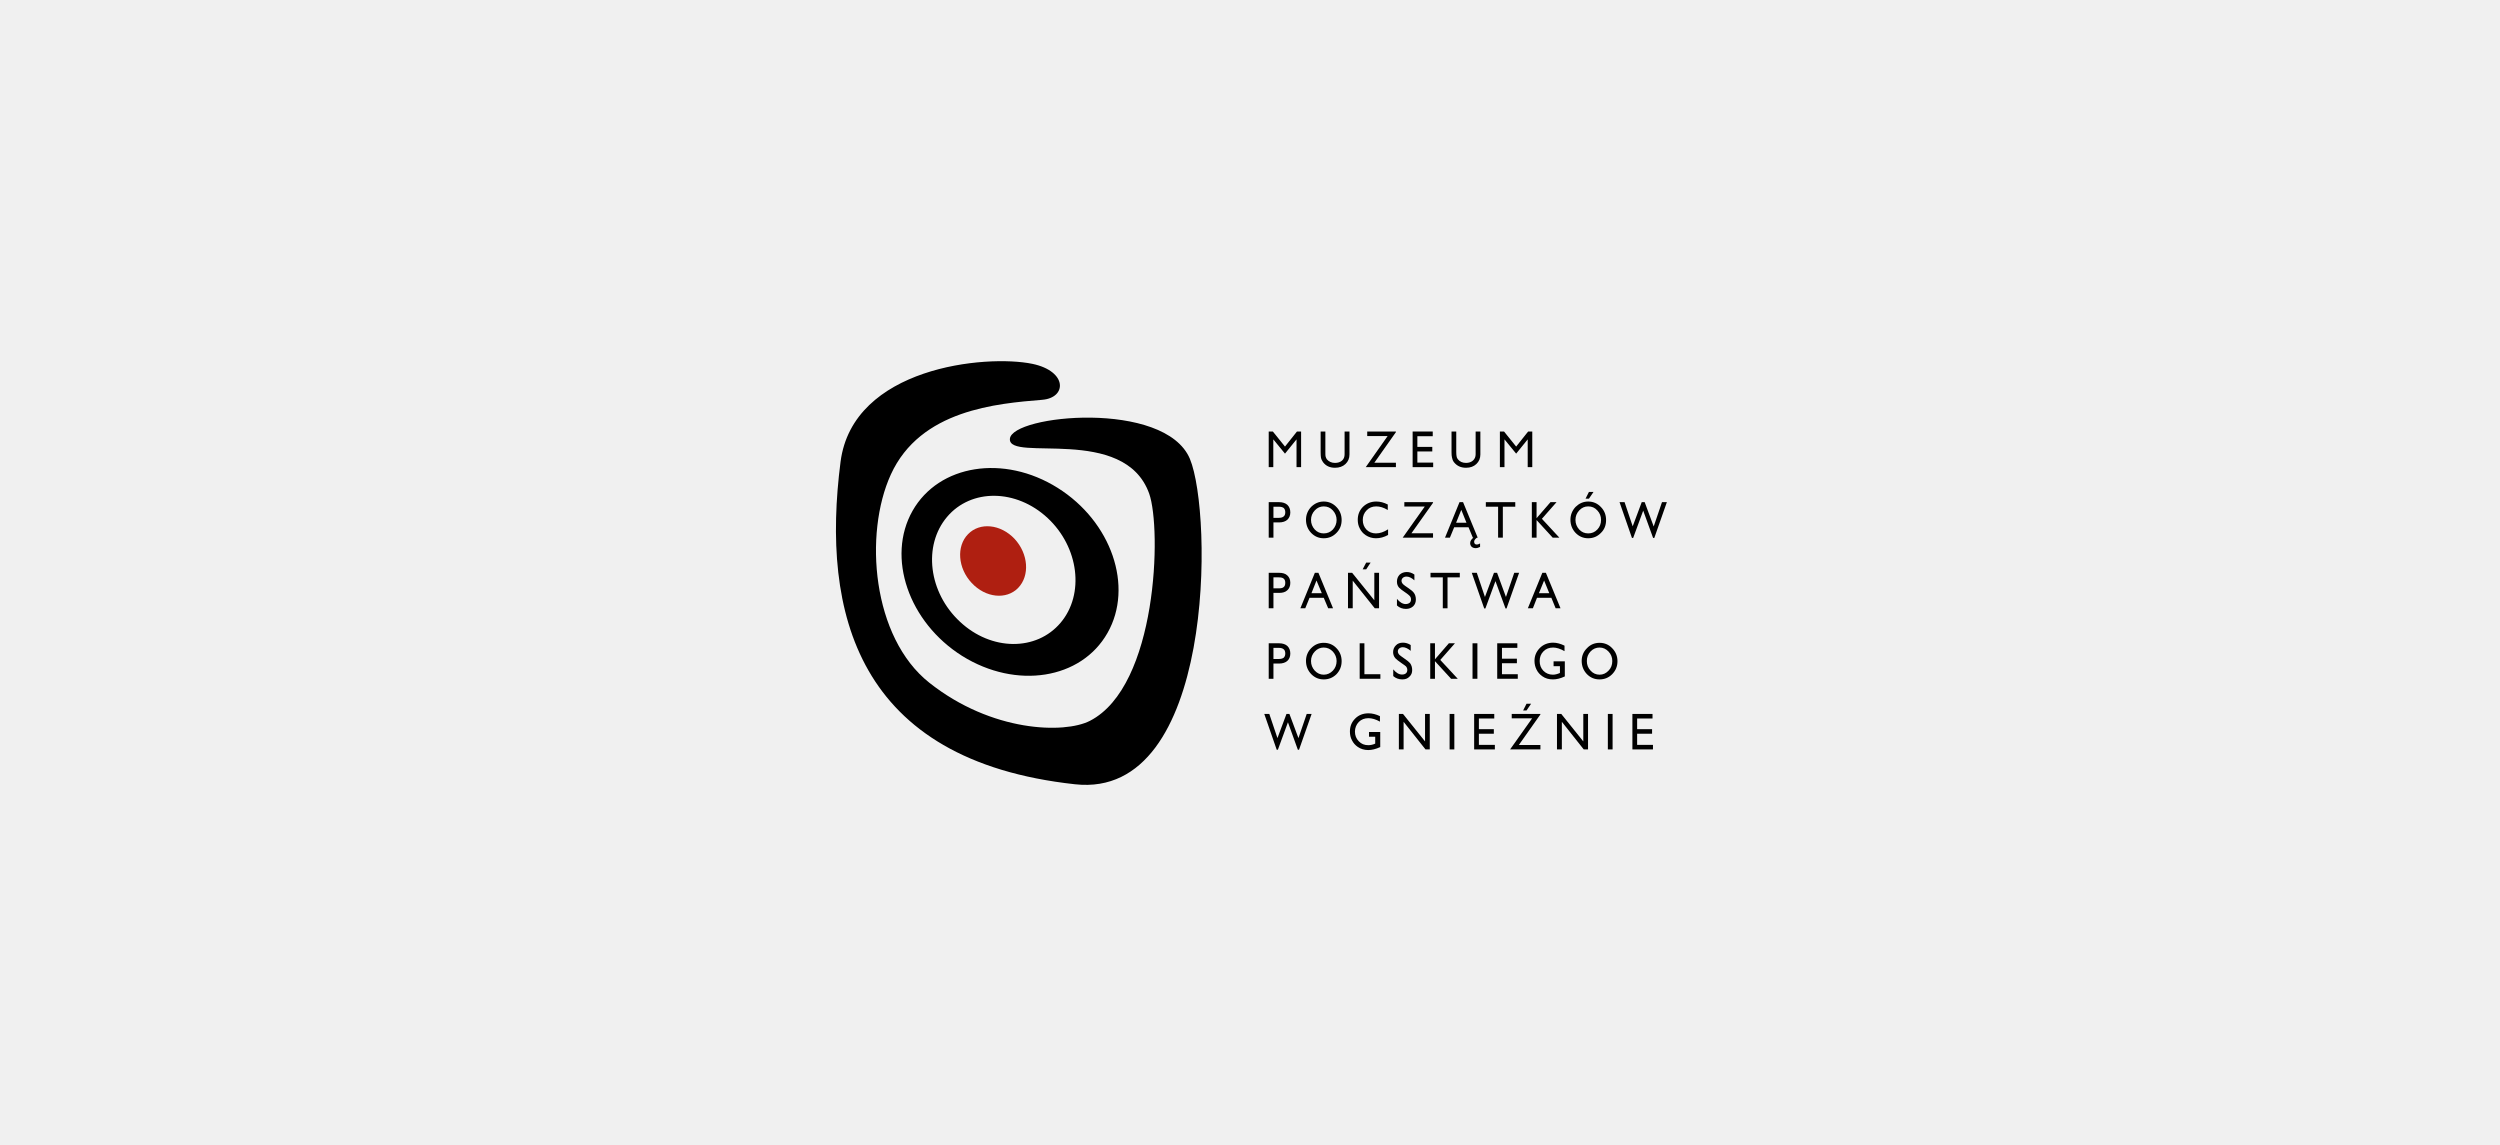
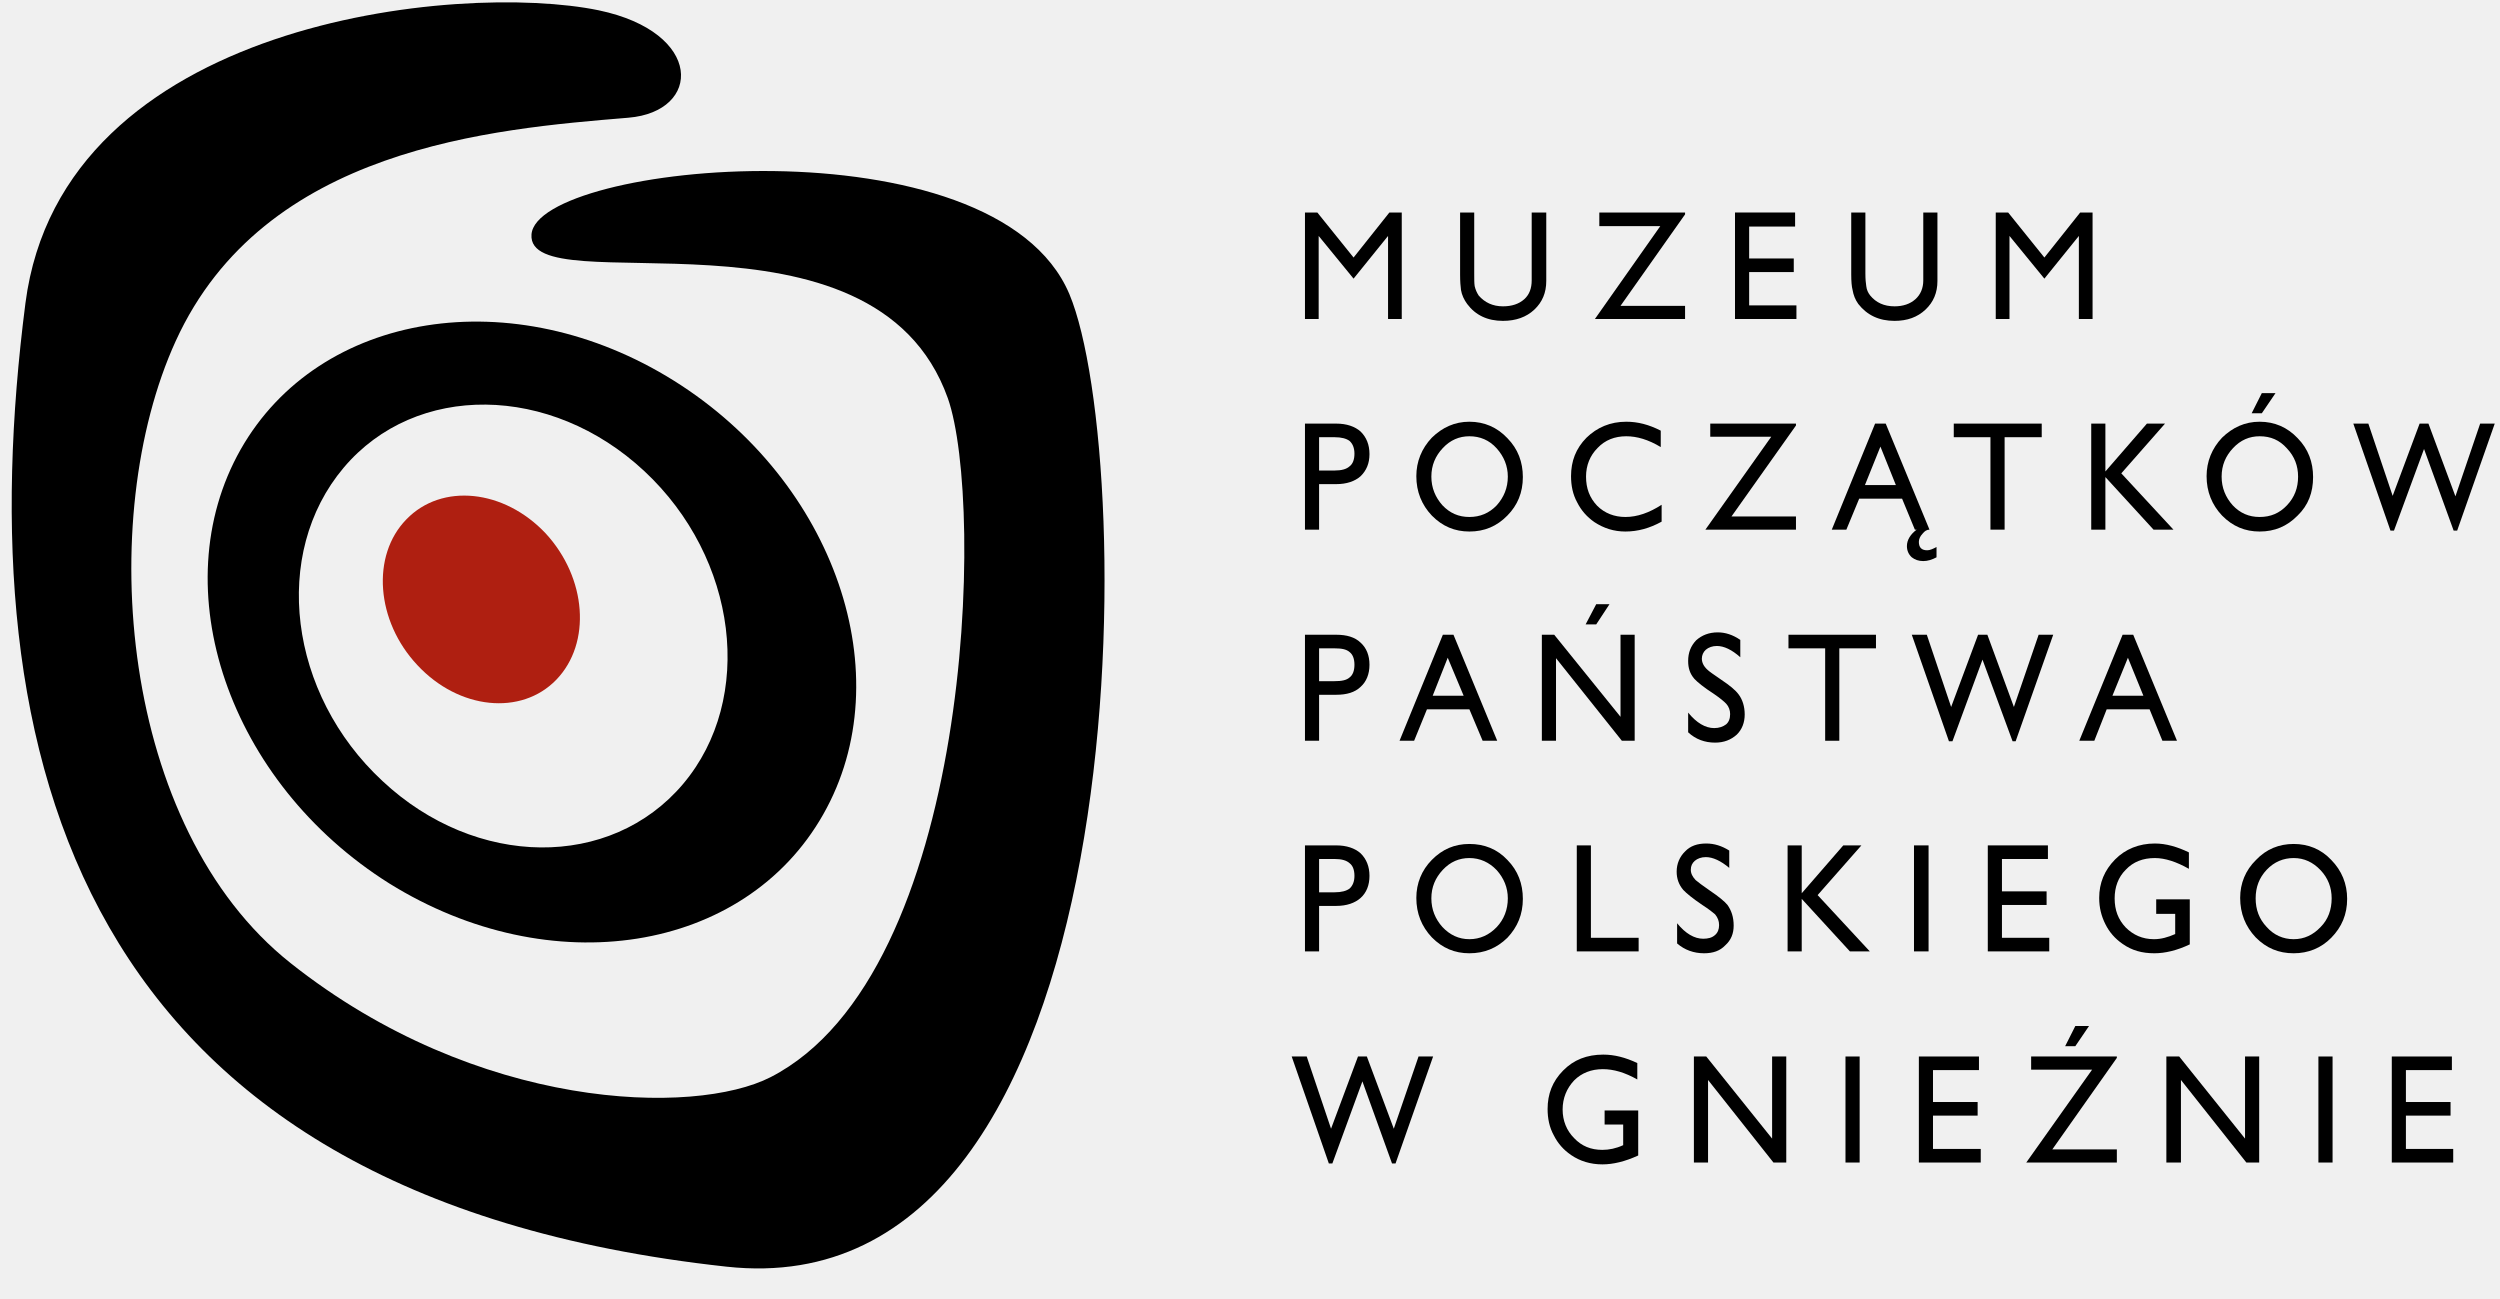
- <svg xmlns="http://www.w3.org/2000/svg" width="177" height="81" viewBox="0 0 177 81" fill="none">
-   <g clip-path="url(#clip0_149_3182)">
-     <path d="M92.118 33.074H91.794V31.107L90.977 32.118L90.15 31.107V33.074H89.825V30.551H90.118L90.977 31.618L91.825 30.551H92.118V33.074Z" fill="black" />
-     <path d="M95.543 32.174C95.543 32.452 95.448 32.674 95.26 32.852C95.071 33.03 94.82 33.118 94.516 33.118C94.15 33.118 93.867 32.985 93.668 32.718C93.595 32.618 93.543 32.507 93.522 32.385C93.511 32.307 93.501 32.185 93.501 32.018V30.551H93.836V31.996C93.836 32.129 93.836 32.229 93.846 32.296C93.867 32.385 93.898 32.452 93.94 32.518C94.087 32.685 94.275 32.774 94.516 32.774C94.726 32.774 94.893 32.718 95.019 32.607C95.145 32.496 95.197 32.34 95.197 32.163V30.551H95.543V32.174Z" fill="black" />
-     <path d="M98.831 33.074H96.694L98.244 30.873H96.799V30.551H98.831V30.595L97.302 32.763H98.831V33.074Z" fill="black" />
-     <path d="M101.469 33.074H100.014V30.551H101.438V30.884H100.349V31.64H101.406V31.963H100.349V32.752H101.469V33.074Z" fill="black" />
-     <path d="M104.81 32.174C104.81 32.452 104.715 32.674 104.527 32.852C104.338 33.03 104.098 33.118 103.794 33.118C103.427 33.118 103.145 32.985 102.935 32.718C102.862 32.618 102.82 32.507 102.799 32.385C102.778 32.307 102.768 32.185 102.768 32.018V30.551H103.103V31.996C103.103 32.129 103.113 32.229 103.124 32.296C103.134 32.385 103.166 32.452 103.218 32.518C103.354 32.685 103.543 32.774 103.794 32.774C103.993 32.774 104.16 32.718 104.286 32.607C104.412 32.496 104.475 32.34 104.475 32.163V30.551H104.81V32.174Z" fill="black" />
-     <path d="M108.485 33.074H108.161V31.107L107.344 32.118L106.517 31.107V33.074H106.192V30.551H106.485L107.344 31.618L108.192 30.551H108.485V33.074Z" fill="black" />
-     <path d="M91.354 36.275C91.354 36.498 91.281 36.664 91.145 36.798C91.008 36.92 90.809 36.987 90.569 36.987H90.16V38.065H89.825V35.553H90.569C90.809 35.553 91.008 35.62 91.145 35.742C91.281 35.875 91.354 36.053 91.354 36.275ZM90.998 36.264C90.998 36.131 90.956 36.031 90.883 35.964C90.809 35.908 90.694 35.875 90.527 35.875H90.16V36.664H90.527C90.694 36.664 90.809 36.631 90.883 36.564C90.956 36.509 90.998 36.409 90.998 36.264Z" fill="black" />
-     <path d="M94.988 36.82C94.988 37.187 94.862 37.487 94.621 37.731C94.37 37.987 94.076 38.109 93.721 38.109C93.375 38.109 93.082 37.987 92.831 37.731C92.59 37.476 92.464 37.164 92.464 36.798C92.464 36.453 92.59 36.142 92.831 35.886C93.082 35.642 93.375 35.508 93.721 35.508C94.076 35.508 94.38 35.642 94.621 35.897C94.872 36.153 94.988 36.464 94.988 36.82ZM94.632 36.809C94.632 36.553 94.537 36.331 94.37 36.142C94.192 35.942 93.972 35.853 93.721 35.853C93.48 35.853 93.27 35.942 93.092 36.131C92.914 36.32 92.82 36.542 92.82 36.809C92.82 37.075 92.914 37.298 93.082 37.487C93.26 37.676 93.469 37.765 93.721 37.765C93.972 37.765 94.192 37.676 94.37 37.487C94.537 37.298 94.632 37.075 94.632 36.809Z" fill="black" />
-     <path d="M98.276 37.876C97.993 38.032 97.71 38.109 97.417 38.109C97.145 38.109 96.904 38.032 96.684 37.887C96.506 37.765 96.37 37.609 96.275 37.42C96.171 37.231 96.129 37.02 96.129 36.798C96.129 36.442 96.244 36.142 96.495 35.886C96.747 35.642 97.061 35.508 97.438 35.508C97.71 35.508 97.972 35.575 98.255 35.719V36.108C97.961 35.931 97.689 35.853 97.438 35.853C97.166 35.853 96.935 35.942 96.757 36.131C96.579 36.309 96.485 36.542 96.485 36.809C96.485 37.087 96.569 37.309 96.747 37.498C96.925 37.676 97.155 37.765 97.417 37.765C97.7 37.765 97.982 37.665 98.276 37.476V37.876Z" fill="black" />
-     <path d="M101.459 38.065H99.312L100.872 35.864H99.427V35.553H101.459V35.597L99.93 37.754H101.459V38.065Z" fill="black" />
-     <path d="M104.789 38.721C104.684 38.776 104.579 38.809 104.475 38.809C104.359 38.809 104.276 38.776 104.202 38.721C104.129 38.654 104.087 38.565 104.087 38.454C104.087 38.309 104.171 38.176 104.318 38.065H104.276L103.972 37.331H102.956L102.653 38.065H102.307L103.333 35.553H103.585L104.621 38.065C104.558 38.065 104.506 38.098 104.454 38.165C104.401 38.22 104.37 38.287 104.37 38.354C104.37 38.487 104.433 38.554 104.569 38.554C104.632 38.554 104.705 38.52 104.789 38.476V38.721ZM103.825 37.009L103.459 36.097L103.092 37.009H103.825Z" fill="black" />
-     <path d="M107.281 35.875H106.401V38.065H106.066V35.875H105.197V35.553H107.281V35.875Z" fill="black" />
-     <path d="M110.401 38.065H109.93L108.789 36.82V38.065H108.454V35.553H108.789V36.687L109.773 35.553H110.202L109.166 36.731L110.401 38.065Z" fill="black" />
-     <path d="M113.71 36.82C113.71 37.187 113.595 37.487 113.344 37.731C113.093 37.987 112.799 38.109 112.443 38.109C112.098 38.109 111.805 37.987 111.553 37.731C111.312 37.476 111.187 37.164 111.187 36.798C111.187 36.453 111.312 36.142 111.553 35.886C111.805 35.642 112.098 35.508 112.443 35.508C112.799 35.508 113.103 35.642 113.344 35.897C113.595 36.153 113.71 36.464 113.71 36.82ZM113.354 36.809C113.354 36.553 113.271 36.331 113.093 36.142C112.915 35.942 112.705 35.853 112.443 35.853C112.202 35.853 111.993 35.942 111.815 36.131C111.637 36.32 111.543 36.542 111.543 36.809C111.543 37.076 111.637 37.298 111.805 37.487C111.983 37.676 112.192 37.765 112.443 37.765C112.705 37.765 112.915 37.676 113.093 37.487C113.271 37.298 113.354 37.076 113.354 36.809ZM112.82 34.83L112.496 35.308H112.255L112.496 34.83H112.82Z" fill="black" />
-     <path d="M118.014 35.553L117.124 38.087H117.04L116.339 36.153L115.627 38.087H115.543L114.663 35.553H115.019L115.595 37.264L116.234 35.553H116.443L117.082 37.276L117.669 35.553H118.014Z" fill="black" />
-     <path d="M91.354 41.266C91.354 41.488 91.281 41.666 91.145 41.788C91.008 41.922 90.809 41.977 90.569 41.977H90.16V43.067H89.825V40.555H90.569C90.809 40.555 91.008 40.61 91.145 40.744C91.281 40.866 91.354 41.044 91.354 41.266ZM90.998 41.266C90.998 41.121 90.956 41.022 90.883 40.966C90.809 40.899 90.694 40.877 90.527 40.877H90.16V41.655H90.527C90.694 41.655 90.809 41.633 90.883 41.566C90.956 41.511 90.998 41.41 90.998 41.266Z" fill="black" />
-     <path d="M94.38 43.067H94.035L93.721 42.322H92.715L92.412 43.067H92.066L93.092 40.555H93.344L94.38 43.067ZM93.584 42L93.207 41.099L92.851 42H93.584Z" fill="black" />
-     <path d="M97.637 43.067H97.333L95.773 41.11V43.067H95.438V40.555H95.731L97.302 42.5V40.555H97.637V43.067ZM97.04 39.832L96.726 40.31H96.475L96.726 39.832H97.04Z" fill="black" />
-     <path d="M100.244 42.444C100.244 42.633 100.181 42.8 100.056 42.922C99.92 43.044 99.752 43.111 99.543 43.111C99.302 43.111 99.082 43.033 98.904 42.867V42.4C99.103 42.644 99.312 42.767 99.522 42.767C99.637 42.767 99.731 42.733 99.804 42.678C99.867 42.622 99.899 42.544 99.899 42.433C99.899 42.344 99.867 42.255 99.804 42.189C99.752 42.133 99.658 42.055 99.511 41.955C99.27 41.8 99.124 41.677 99.05 41.599C98.946 41.477 98.904 41.344 98.904 41.177C98.904 40.977 98.967 40.821 99.092 40.688C99.228 40.566 99.396 40.499 99.605 40.499C99.783 40.499 99.961 40.555 100.139 40.677V41.088C99.941 40.91 99.752 40.821 99.585 40.821C99.48 40.821 99.385 40.855 99.323 40.91C99.26 40.966 99.228 41.044 99.228 41.121C99.228 41.21 99.27 41.299 99.354 41.377C99.396 41.422 99.511 41.499 99.689 41.622C99.888 41.755 100.024 41.866 100.098 41.966C100.192 42.089 100.244 42.255 100.244 42.444Z" fill="black" />
-     <path d="M103.354 40.877H102.485V43.067H102.15V40.877H101.281V40.555H103.354V40.877Z" fill="black" />
-     <path d="M107.553 40.555L106.663 43.078H106.59L105.878 41.144L105.166 43.078H105.082L104.202 40.555H104.558L105.134 42.266L105.773 40.555H105.993L106.621 42.266L107.208 40.555H107.553Z" fill="black" />
-     <path d="M110.485 43.067H110.14L109.836 42.322H108.82L108.527 43.067H108.171L109.197 40.555H109.449L110.485 43.067ZM109.689 42L109.323 41.099L108.956 42H109.689Z" fill="black" />
-     <path d="M91.354 46.268C91.354 46.49 91.281 46.668 91.145 46.79C91.008 46.913 90.809 46.979 90.569 46.979H90.16V48.057H89.825V45.545H90.569C90.809 45.545 91.008 45.612 91.145 45.734C91.281 45.868 91.354 46.046 91.354 46.268ZM90.998 46.268C90.998 46.123 90.956 46.023 90.883 45.968C90.809 45.901 90.694 45.868 90.527 45.868H90.16V46.657H90.527C90.694 46.657 90.809 46.623 90.883 46.568C90.956 46.501 90.998 46.401 90.998 46.268Z" fill="black" />
-     <path d="M94.988 46.812C94.988 47.179 94.862 47.479 94.621 47.735C94.37 47.98 94.076 48.102 93.721 48.102C93.375 48.102 93.082 47.98 92.831 47.724C92.59 47.468 92.464 47.157 92.464 46.79C92.464 46.446 92.59 46.135 92.831 45.89C93.082 45.634 93.375 45.512 93.721 45.512C94.076 45.512 94.38 45.634 94.621 45.89C94.872 46.146 94.988 46.457 94.988 46.812ZM94.632 46.801C94.632 46.546 94.537 46.323 94.37 46.135C94.192 45.946 93.972 45.846 93.721 45.846C93.48 45.846 93.27 45.934 93.092 46.123C92.914 46.312 92.82 46.535 92.82 46.801C92.82 47.068 92.914 47.29 93.082 47.479C93.26 47.668 93.469 47.768 93.721 47.768C93.972 47.768 94.192 47.668 94.37 47.479C94.537 47.302 94.632 47.068 94.632 46.801Z" fill="black" />
-     <path d="M97.731 48.057H96.265V45.545H96.6V47.735H97.731V48.057Z" fill="black" />
-     <path d="M99.982 47.446C99.982 47.635 99.92 47.791 99.783 47.913C99.658 48.046 99.49 48.102 99.281 48.102C99.04 48.102 98.82 48.024 98.642 47.868V47.391C98.841 47.635 99.05 47.757 99.26 47.757C99.375 47.757 99.469 47.735 99.543 47.668C99.605 47.613 99.637 47.535 99.637 47.435C99.637 47.335 99.605 47.257 99.543 47.179C99.49 47.135 99.396 47.057 99.239 46.957C99.009 46.801 98.862 46.679 98.789 46.601C98.684 46.479 98.632 46.334 98.632 46.168C98.632 45.979 98.705 45.812 98.831 45.69C98.956 45.556 99.124 45.501 99.333 45.501C99.522 45.501 99.7 45.556 99.878 45.668V46.079C99.679 45.912 99.49 45.823 99.323 45.823C99.218 45.823 99.124 45.857 99.061 45.912C98.998 45.968 98.967 46.034 98.967 46.123C98.967 46.212 99.009 46.29 99.082 46.368C99.134 46.412 99.249 46.501 99.427 46.623C99.626 46.757 99.763 46.868 99.836 46.957C99.93 47.09 99.982 47.246 99.982 47.446Z" fill="black" />
-     <path d="M103.208 48.057H102.736L101.595 46.812V48.057H101.26V45.545H101.595V46.679L102.579 45.545H103.009L101.972 46.724L103.208 48.057Z" fill="black" />
-     <path d="M104.6 48.057H104.255V45.545H104.6V48.057Z" fill="black" />
-     <path d="M107.459 48.057H106.003V45.545H107.428V45.868H106.339V46.635H107.396V46.957H106.339V47.735H107.459V48.057Z" fill="black" />
-     <path d="M110.789 47.891C110.485 48.035 110.202 48.102 109.951 48.102C109.658 48.102 109.417 48.035 109.197 47.88C109.019 47.757 108.883 47.602 108.789 47.413C108.695 47.224 108.642 47.024 108.642 46.79C108.642 46.435 108.768 46.135 109.019 45.879C109.26 45.634 109.585 45.501 109.962 45.501C110.223 45.501 110.496 45.579 110.768 45.712V46.101C110.475 45.934 110.202 45.846 109.962 45.846C109.679 45.846 109.449 45.934 109.27 46.123C109.092 46.301 109.009 46.535 109.009 46.801C109.009 47.079 109.092 47.302 109.27 47.49C109.449 47.668 109.668 47.768 109.941 47.768C110.108 47.768 110.265 47.724 110.443 47.646V47.168H109.993V46.824H110.789V47.891Z" fill="black" />
-     <path d="M114.517 46.812C114.517 47.179 114.391 47.479 114.14 47.735C113.899 47.98 113.595 48.102 113.25 48.102C112.894 48.102 112.6 47.98 112.349 47.724C112.108 47.468 111.983 47.157 111.983 46.79C111.983 46.446 112.108 46.135 112.36 45.89C112.6 45.634 112.904 45.512 113.25 45.512C113.595 45.512 113.899 45.634 114.14 45.89C114.391 46.146 114.517 46.457 114.517 46.812ZM114.15 46.801C114.15 46.546 114.066 46.323 113.888 46.135C113.71 45.946 113.501 45.846 113.25 45.846C113.009 45.846 112.789 45.934 112.611 46.123C112.433 46.312 112.349 46.535 112.349 46.801C112.349 47.068 112.433 47.29 112.611 47.479C112.778 47.668 112.998 47.768 113.25 47.768C113.501 47.768 113.71 47.668 113.888 47.479C114.066 47.302 114.15 47.068 114.15 46.801Z" fill="black" />
-     <path d="M92.862 50.547L91.972 53.081H91.888L91.186 51.136L90.474 53.081H90.391L89.511 50.547H89.867L90.443 52.259L91.082 50.547H91.291L91.93 52.259L92.516 50.547H92.862Z" fill="black" />
-     <path d="M97.721 52.892C97.406 53.037 97.124 53.104 96.872 53.104C96.59 53.104 96.338 53.026 96.129 52.881C95.951 52.759 95.815 52.603 95.721 52.415C95.616 52.226 95.574 52.014 95.574 51.792C95.574 51.436 95.689 51.136 95.94 50.881C96.192 50.625 96.506 50.503 96.893 50.503C97.155 50.503 97.417 50.569 97.7 50.703V51.092C97.406 50.925 97.134 50.847 96.883 50.847C96.611 50.847 96.38 50.936 96.202 51.114C96.024 51.303 95.93 51.536 95.93 51.803C95.93 52.07 96.024 52.303 96.202 52.481C96.38 52.67 96.6 52.759 96.872 52.759C97.029 52.759 97.197 52.726 97.365 52.648V52.159H96.925V51.825H97.721V52.892Z" fill="black" />
-     <path d="M101.228 53.059H100.925L99.375 51.103V53.059H99.04V50.547H99.333L100.893 52.492V50.547H101.228V53.059Z" fill="black" />
-     <path d="M102.967 53.059H102.632V50.547H102.967V53.059Z" fill="black" />
-     <path d="M105.836 53.059H104.37V50.547H105.794V50.87H104.705V51.625H105.763V51.948H104.705V52.737H105.836V53.059Z" fill="black" />
-     <path d="M109.061 53.059H106.914L108.475 50.858H107.03V50.547H109.061V50.581L107.532 52.748H109.061V53.059ZM108.401 49.825L108.077 50.303H107.836L108.077 49.825H108.401Z" fill="black" />
-     <path d="M112.433 53.059H112.129L110.579 51.103V53.059H110.234V50.547H110.538L112.098 52.492V50.547H112.433V53.059Z" fill="black" />
-     <path d="M114.171 53.059H113.836V50.547H114.171V53.059Z" fill="black" />
-     <path d="M117.03 53.059H115.574V50.547H116.998V50.87H115.909V51.625H116.967V51.948H115.909V52.737H117.03V53.059Z" fill="black" />
-     <path d="M84.244 32.485C82.474 28.294 71.615 29.373 71.5 31.073C71.385 32.763 79.616 30.04 81.364 34.953C82.244 37.453 81.951 48.58 77.165 51.036C75.364 51.959 70.223 51.848 65.793 48.335C61.741 45.123 61.154 37.798 63.071 33.596C65.165 29.006 70.579 28.572 73.793 28.306C75.542 28.161 75.584 26.283 73.092 25.76C69.804 25.082 60.38 25.983 59.511 32.696C58.139 43.367 60.631 53.837 76.118 55.527C86.024 56.616 85.867 36.353 84.244 32.485Z" fill="black" />
-     <path d="M71.835 38.154C72.809 39.21 72.924 40.755 72.087 41.622C71.259 42.478 69.783 42.333 68.799 41.277C67.814 40.232 67.699 38.676 68.537 37.82C69.374 36.953 70.851 37.109 71.835 38.154Z" fill="#AF1F11" />
-     <path d="M74.882 34.541C71.071 32.151 66.474 32.885 64.61 36.164C62.746 39.454 64.327 44.056 68.129 46.446C71.951 48.824 76.547 48.102 78.411 44.812C80.275 41.533 78.694 36.931 74.882 34.541ZM75.092 44.089C73.375 46.123 70.181 46.09 67.971 44.023C65.741 41.955 65.333 38.632 67.05 36.598C68.757 34.575 71.951 34.608 74.171 36.675C76.39 38.743 76.799 42.066 75.092 44.089Z" fill="black" />
+ <svg xmlns="http://www.w3.org/2000/svg" width="77" height="40" viewBox="0 0 77 40" fill="none">
+   <g clip-path="url(#clip0_149_3183)">
+     <path d="M43.174 9.825H42.752V7.267L41.69 8.582L40.615 7.267V9.825H40.193V6.545H40.574L41.69 7.932L42.793 6.545H43.174V9.825Z" fill="black" />
+     <path d="M47.625 8.654C47.625 9.016 47.503 9.305 47.258 9.536C47.013 9.767 46.686 9.883 46.291 9.883C45.815 9.883 45.447 9.709 45.189 9.363C45.093 9.232 45.025 9.088 44.998 8.929C44.984 8.828 44.971 8.669 44.971 8.452V6.545H45.406V8.423C45.406 8.597 45.406 8.727 45.42 8.813C45.447 8.929 45.488 9.016 45.543 9.102C45.733 9.319 45.978 9.435 46.291 9.435C46.563 9.435 46.781 9.363 46.945 9.218C47.108 9.074 47.176 8.871 47.176 8.64V6.545H47.625V8.654Z" fill="black" />
+     <path d="M51.9 9.825H49.123L51.137 6.964H49.259V6.545H51.9V6.603L49.912 9.42H51.9V9.825Z" fill="black" />
+     <path d="M55.33 9.825H53.438V6.545H55.289V6.978H53.874V7.961H55.248V8.38H53.874V9.406H55.33V9.825Z" fill="black" />
+     <path d="M59.673 8.654C59.673 9.016 59.55 9.305 59.305 9.536C59.06 9.767 58.747 9.883 58.352 9.883C57.876 9.883 57.508 9.709 57.236 9.363C57.141 9.232 57.086 9.088 57.059 8.929C57.032 8.828 57.018 8.669 57.018 8.452V6.545H57.454V8.423C57.454 8.597 57.467 8.727 57.481 8.813C57.495 8.929 57.535 9.016 57.603 9.102C57.781 9.319 58.026 9.435 58.352 9.435C58.611 9.435 58.829 9.363 58.992 9.218C59.155 9.074 59.237 8.871 59.237 8.64V6.545H59.673V8.654Z" fill="black" />
+     <path d="M64.451 9.825H64.029V7.267L62.967 8.582L61.892 7.267V9.825H61.469V6.545H61.851L62.967 7.932L64.07 6.545H64.451V9.825Z" fill="black" />
+     <path d="M42.18 13.986C42.18 14.275 42.085 14.492 41.908 14.666C41.731 14.825 41.472 14.911 41.159 14.911H40.628V16.313H40.193V13.047H41.159C41.472 13.047 41.731 13.134 41.908 13.293C42.085 13.466 42.18 13.697 42.18 13.986ZM41.717 13.972C41.717 13.799 41.663 13.669 41.568 13.582C41.472 13.51 41.323 13.466 41.105 13.466H40.628V14.492H41.105C41.323 14.492 41.472 14.449 41.568 14.362C41.663 14.29 41.717 14.16 41.717 13.972Z" fill="black" />
+     <path d="M46.904 14.694C46.904 15.171 46.74 15.562 46.427 15.879C46.101 16.212 45.719 16.371 45.257 16.371C44.807 16.371 44.426 16.212 44.1 15.879C43.786 15.547 43.623 15.142 43.623 14.666C43.623 14.218 43.786 13.813 44.1 13.481C44.426 13.163 44.807 12.989 45.257 12.989C45.719 12.989 46.114 13.163 46.427 13.495C46.754 13.828 46.904 14.232 46.904 14.694ZM46.441 14.68C46.441 14.348 46.319 14.059 46.101 13.813C45.869 13.553 45.583 13.437 45.257 13.437C44.944 13.437 44.671 13.553 44.44 13.799C44.209 14.044 44.086 14.333 44.086 14.68C44.086 15.027 44.209 15.316 44.426 15.562C44.658 15.807 44.93 15.923 45.257 15.923C45.583 15.923 45.869 15.807 46.101 15.562C46.319 15.316 46.441 15.027 46.441 14.68Z" fill="black" />
+     <path d="M51.178 16.067C50.811 16.27 50.443 16.371 50.062 16.371C49.708 16.371 49.395 16.27 49.109 16.082C48.878 15.923 48.701 15.72 48.578 15.475C48.442 15.229 48.388 14.955 48.388 14.666C48.388 14.203 48.537 13.813 48.864 13.481C49.191 13.163 49.599 12.989 50.089 12.989C50.443 12.989 50.783 13.076 51.151 13.264V13.77C50.77 13.539 50.416 13.437 50.089 13.437C49.735 13.437 49.436 13.553 49.204 13.799C48.973 14.03 48.85 14.333 48.85 14.68C48.85 15.041 48.959 15.33 49.191 15.576C49.422 15.807 49.722 15.923 50.062 15.923C50.43 15.923 50.797 15.793 51.178 15.547V16.067Z" fill="black" />
+     <path d="M55.316 16.313H52.526L54.554 13.452H52.676V13.047H55.316V13.105L53.329 15.908H55.316V16.313Z" fill="black" />
+     <path d="M59.645 17.165C59.509 17.238 59.373 17.281 59.237 17.281C59.087 17.281 58.978 17.238 58.883 17.165C58.788 17.079 58.733 16.963 58.733 16.819C58.733 16.631 58.842 16.457 59.033 16.313H58.978L58.584 15.359H57.263L56.868 16.313H56.419L57.753 13.047H58.08L59.428 16.313C59.346 16.313 59.278 16.356 59.21 16.443C59.142 16.515 59.101 16.602 59.101 16.689C59.101 16.862 59.183 16.949 59.359 16.949C59.441 16.949 59.536 16.905 59.645 16.848V17.165ZM58.393 14.94L57.917 13.755L57.44 14.94H58.393Z" fill="black" />
+     <path d="M62.885 13.466H61.742V16.313H61.306V13.466H60.176V13.047H62.885V13.466Z" fill="black" />
+     <path d="M66.942 16.313H66.329L64.846 14.694V16.313H64.41V13.047H64.846V14.521L66.125 13.047H66.683L65.336 14.579L66.942 16.313Z" fill="black" />
+     <path d="M71.243 14.694C71.243 15.171 71.094 15.562 70.767 15.879C70.44 16.212 70.059 16.371 69.596 16.371C69.147 16.371 68.766 16.212 68.439 15.879C68.126 15.547 67.963 15.142 67.963 14.666C67.963 14.218 68.126 13.813 68.439 13.481C68.766 13.163 69.147 12.989 69.596 12.989C70.059 12.989 70.454 13.163 70.767 13.495C71.094 13.828 71.243 14.232 71.243 14.694ZM70.781 14.68C70.781 14.348 70.672 14.059 70.44 13.813C70.209 13.553 69.937 13.437 69.596 13.437C69.283 13.437 69.011 13.553 68.78 13.799C68.548 14.044 68.426 14.333 68.426 14.68C68.426 15.027 68.548 15.316 68.766 15.562C68.997 15.807 69.27 15.923 69.596 15.923C69.937 15.923 70.209 15.807 70.44 15.562C70.672 15.316 70.781 15.027 70.781 14.68ZM70.086 12.108L69.664 12.729H69.351L69.664 12.108H70.086Z" fill="black" />
+     <path d="M76.838 13.047L75.681 16.342H75.572L74.66 13.828L73.735 16.342H73.626L72.482 13.047H72.945L73.694 15.273L74.524 13.047H74.796L75.627 15.287L76.389 13.047H76.838Z" fill="black" />
+     <path d="M42.18 20.474C42.18 20.763 42.085 20.995 41.908 21.154C41.731 21.327 41.472 21.399 41.159 21.399H40.628V22.815H40.193V19.55H41.159C41.472 19.55 41.731 19.622 41.908 19.795C42.085 19.954 42.18 20.185 42.18 20.474ZM41.717 20.474C41.717 20.287 41.663 20.157 41.568 20.084C41.472 19.998 41.323 19.969 41.105 19.969H40.628V20.98H41.105C41.323 20.98 41.472 20.951 41.568 20.865C41.663 20.792 41.717 20.662 41.717 20.474Z" fill="black" />
+     <path d="M46.114 22.815H45.665L45.257 21.847H43.95L43.555 22.815H43.106L44.44 19.55H44.767L46.114 22.815ZM45.08 21.428L44.59 20.258L44.127 21.428H45.08Z" fill="black" />
+     <path d="M50.348 22.815H49.953L47.925 20.272V22.815H47.489V19.55H47.87L49.912 22.078V19.55H50.348V22.815ZM49.572 18.61L49.163 19.232H48.837L49.163 18.61H49.572Z" fill="black" />
+     <path d="M53.737 22.006C53.737 22.252 53.656 22.468 53.492 22.627C53.315 22.786 53.098 22.873 52.825 22.873C52.512 22.873 52.226 22.772 51.995 22.555V21.948C52.254 22.266 52.526 22.425 52.798 22.425C52.948 22.425 53.07 22.382 53.166 22.309C53.247 22.237 53.288 22.136 53.288 21.992C53.288 21.876 53.247 21.761 53.166 21.674C53.098 21.602 52.975 21.5 52.785 21.37C52.471 21.168 52.281 21.009 52.186 20.908C52.049 20.749 51.995 20.576 51.995 20.359C51.995 20.099 52.077 19.896 52.24 19.723C52.417 19.564 52.635 19.477 52.907 19.477C53.139 19.477 53.37 19.55 53.601 19.709V20.243C53.343 20.012 53.098 19.896 52.88 19.896C52.744 19.896 52.621 19.94 52.539 20.012C52.458 20.084 52.417 20.185 52.417 20.287C52.417 20.402 52.471 20.518 52.58 20.619C52.635 20.677 52.785 20.778 53.016 20.937C53.275 21.11 53.452 21.255 53.547 21.385C53.669 21.544 53.737 21.761 53.737 22.006Z" fill="black" />
+     <path d="M57.78 19.969H56.651V22.815H56.215V19.969H55.085V19.55H57.78V19.969Z" fill="black" />
+     <path d="M63.239 19.55L62.082 22.83H61.987L61.061 20.316L60.136 22.83H60.027L58.883 19.55H59.346L60.095 21.775L60.925 19.55H61.211L62.028 21.775L62.79 19.55H63.239Z" fill="black" />
+     <path d="M67.051 22.815H66.602L66.207 21.847H64.886L64.505 22.815H64.042L65.376 19.55H65.703L67.051 22.815ZM66.016 21.428L65.54 20.258L65.063 21.428H66.016Z" fill="black" />
+     <path d="M42.18 26.977C42.18 27.266 42.085 27.497 41.908 27.656C41.731 27.815 41.472 27.902 41.159 27.902H40.628V29.303H40.193V26.038H41.159C41.472 26.038 41.731 26.124 41.908 26.283C42.085 26.457 42.18 26.688 42.18 26.977ZM41.717 26.977C41.717 26.789 41.663 26.659 41.568 26.587C41.472 26.5 41.323 26.457 41.105 26.457H40.628V27.483H41.105C41.323 27.483 41.472 27.439 41.568 27.367C41.663 27.28 41.717 27.15 41.717 26.977Z" fill="black" />
+     <path d="M46.904 27.685C46.904 28.162 46.74 28.552 46.427 28.884C46.101 29.202 45.719 29.361 45.257 29.361C44.807 29.361 44.426 29.202 44.1 28.87C43.786 28.537 43.623 28.133 43.623 27.656C43.623 27.208 43.786 26.803 44.1 26.485C44.426 26.153 44.807 25.994 45.257 25.994C45.719 25.994 46.114 26.153 46.427 26.485C46.754 26.818 46.904 27.223 46.904 27.685ZM46.441 27.67C46.441 27.338 46.319 27.049 46.101 26.803C45.869 26.558 45.583 26.428 45.257 26.428C44.944 26.428 44.671 26.543 44.44 26.789C44.209 27.035 44.086 27.324 44.086 27.67C44.086 28.017 44.209 28.306 44.426 28.552C44.658 28.797 44.93 28.927 45.257 28.927C45.583 28.927 45.869 28.797 46.101 28.552C46.319 28.321 46.441 28.017 46.441 27.67Z" fill="black" />
+     <path d="M50.47 29.303H48.565V26.038H49V28.884H50.47V29.303Z" fill="black" />
+     <path d="M53.397 28.509C53.397 28.754 53.316 28.956 53.139 29.115C52.975 29.289 52.757 29.361 52.485 29.361C52.172 29.361 51.886 29.26 51.655 29.058V28.436C51.913 28.754 52.186 28.913 52.458 28.913C52.608 28.913 52.73 28.884 52.825 28.797C52.907 28.725 52.948 28.624 52.948 28.494C52.948 28.364 52.907 28.263 52.825 28.162C52.757 28.104 52.635 28.003 52.431 27.873C52.131 27.67 51.941 27.512 51.845 27.41C51.709 27.251 51.641 27.064 51.641 26.847C51.641 26.601 51.736 26.384 51.9 26.225C52.063 26.052 52.281 25.98 52.553 25.98C52.798 25.98 53.03 26.052 53.261 26.197V26.731C53.002 26.514 52.757 26.399 52.539 26.399C52.403 26.399 52.281 26.442 52.199 26.514C52.117 26.587 52.077 26.673 52.077 26.789C52.077 26.905 52.131 27.006 52.226 27.107C52.294 27.165 52.444 27.28 52.676 27.439C52.934 27.613 53.111 27.757 53.207 27.873C53.329 28.046 53.397 28.248 53.397 28.509Z" fill="black" />
+     <path d="M57.59 29.303H56.977L55.493 27.685V29.303H55.058V26.038H55.493V27.512L56.773 26.038H57.331L55.983 27.569L57.59 29.303Z" fill="black" />
+     <path d="M59.4 29.303H58.951V26.038H59.4V29.303Z" fill="black" />
+     <path d="M63.117 29.303H61.224V26.038H63.076V26.457H61.66V27.454H63.035V27.873H61.66V28.884H63.117V29.303Z" fill="black" />
+     <path d="M67.445 29.087C67.051 29.274 66.683 29.361 66.356 29.361C65.975 29.361 65.662 29.274 65.376 29.072C65.145 28.913 64.968 28.711 64.846 28.465C64.723 28.22 64.655 27.959 64.655 27.656C64.655 27.194 64.818 26.803 65.145 26.471C65.458 26.153 65.88 25.98 66.37 25.98C66.71 25.98 67.064 26.081 67.418 26.254V26.76C67.037 26.543 66.683 26.428 66.37 26.428C66.003 26.428 65.703 26.543 65.472 26.789C65.24 27.02 65.131 27.324 65.131 27.67C65.131 28.032 65.24 28.321 65.472 28.566C65.703 28.797 65.989 28.927 66.343 28.927C66.561 28.927 66.765 28.87 66.996 28.769V28.147H66.411V27.699H67.445V29.087Z" fill="black" />
+     <path d="M72.292 27.685C72.292 28.162 72.128 28.552 71.802 28.884C71.489 29.202 71.094 29.361 70.645 29.361C70.182 29.361 69.801 29.202 69.474 28.87C69.161 28.537 68.997 28.133 68.997 27.656C68.997 27.208 69.161 26.803 69.487 26.485C69.801 26.153 70.195 25.994 70.645 25.994C71.094 25.994 71.489 26.153 71.802 26.485C72.128 26.818 72.292 27.223 72.292 27.685ZM71.815 27.67C71.815 27.338 71.706 27.049 71.475 26.803C71.243 26.558 70.971 26.428 70.645 26.428C70.332 26.428 70.046 26.543 69.814 26.789C69.583 27.035 69.474 27.324 69.474 27.67C69.474 28.017 69.583 28.306 69.814 28.552C70.032 28.797 70.318 28.927 70.645 28.927C70.971 28.927 71.243 28.797 71.475 28.552C71.706 28.321 71.815 28.017 71.815 27.67Z" fill="black" />
+     <path d="M44.14 32.54L42.983 35.834H42.874L41.962 33.306L41.037 35.834H40.928L39.784 32.54H40.247L40.996 34.765L41.826 32.54H42.099L42.929 34.765L43.691 32.54H44.14Z" fill="black" />
+     <path d="M50.457 35.589C50.048 35.777 49.681 35.863 49.354 35.863C48.987 35.863 48.66 35.762 48.388 35.574C48.156 35.416 47.979 35.213 47.857 34.968C47.721 34.722 47.666 34.447 47.666 34.158C47.666 33.696 47.816 33.306 48.143 32.974C48.469 32.641 48.878 32.482 49.381 32.482C49.722 32.482 50.062 32.569 50.429 32.742V33.248C50.048 33.031 49.694 32.93 49.368 32.93C49.014 32.93 48.714 33.046 48.483 33.277C48.252 33.523 48.129 33.826 48.129 34.173C48.129 34.52 48.252 34.823 48.483 35.054C48.714 35.3 49 35.416 49.354 35.416C49.558 35.416 49.776 35.372 49.994 35.271V34.635H49.422V34.202H50.457V35.589Z" fill="black" />
+     <path d="M55.017 35.806H54.622L52.608 33.263V35.806H52.172V32.54H52.553L54.581 35.069V32.54H55.017V35.806Z" fill="black" />
+     <path d="M57.277 35.806H56.841V32.54H57.277V35.806Z" fill="black" />
+     <path d="M61.007 35.806H59.101V32.54H60.952V32.959H59.536V33.942H60.911V34.361H59.536V35.387H61.007V35.806Z" fill="black" />
+     <path d="M65.199 35.806H62.409L64.437 32.945H62.559V32.54H65.199V32.583L63.212 35.401H65.199V35.806ZM64.342 31.601L63.92 32.222H63.607L63.92 31.601H64.342Z" fill="black" />
+     <path d="M69.583 35.806H69.188L67.173 33.263V35.806H66.724V32.54H67.119L69.147 35.069V32.54H69.583V35.806Z" fill="black" />
+     <path d="M71.843 35.806H71.407V32.54H71.843V35.806Z" fill="black" />
+     <path d="M75.559 35.806H73.667V32.54H75.518V32.959H74.102V33.942H75.477V34.361H74.102V35.387H75.559V35.806Z" fill="black" />
+     <path d="M32.937 9.059C30.637 3.611 16.52 5.013 16.37 7.224C16.221 9.42 26.92 5.88 29.194 12.267C30.337 15.518 29.956 29.982 23.735 33.176C21.393 34.375 14.71 34.231 8.951 29.664C3.683 25.488 2.921 15.966 5.412 10.504C8.135 4.536 15.172 3.973 19.352 3.626C21.625 3.438 21.679 0.996 18.439 0.317C14.165 -0.565 1.914 0.606 0.784 9.334C-1 23.205 2.24 36.817 22.374 39.013C35.251 40.429 35.047 14.088 32.937 9.059Z" fill="black" />
+     <path d="M16.806 16.428C18.072 17.801 18.222 19.81 17.133 20.937C16.057 22.049 14.138 21.862 12.858 20.489C11.579 19.131 11.429 17.108 12.518 15.995C13.607 14.868 15.526 15.07 16.806 16.428Z" fill="#AF1F11" />
+     <path d="M20.767 11.732C15.812 8.626 9.836 9.579 7.413 13.842C4.99 18.119 7.046 24.101 11.987 27.208C16.956 30.3 22.932 29.361 25.355 25.084C27.778 20.821 25.722 14.839 20.767 11.732ZM21.04 24.145C18.807 26.789 14.655 26.746 11.783 24.058C8.883 21.37 8.352 17.05 10.585 14.405C12.804 11.776 16.956 11.819 19.842 14.507C22.727 17.194 23.258 21.515 21.04 24.145Z" fill="black" />
  </g>
  <defs>
-     <clipPath id="clip0_149_3182">
-       <rect width="59" height="30" fill="white" transform="translate(59.1 25.5713)" />
+     <clipPath id="clip0_149_3183">
+       <rect width="76.7" height="39" fill="white" transform="translate(0.250061 0.0712891)" />
    </clipPath>
  </defs>
</svg>
